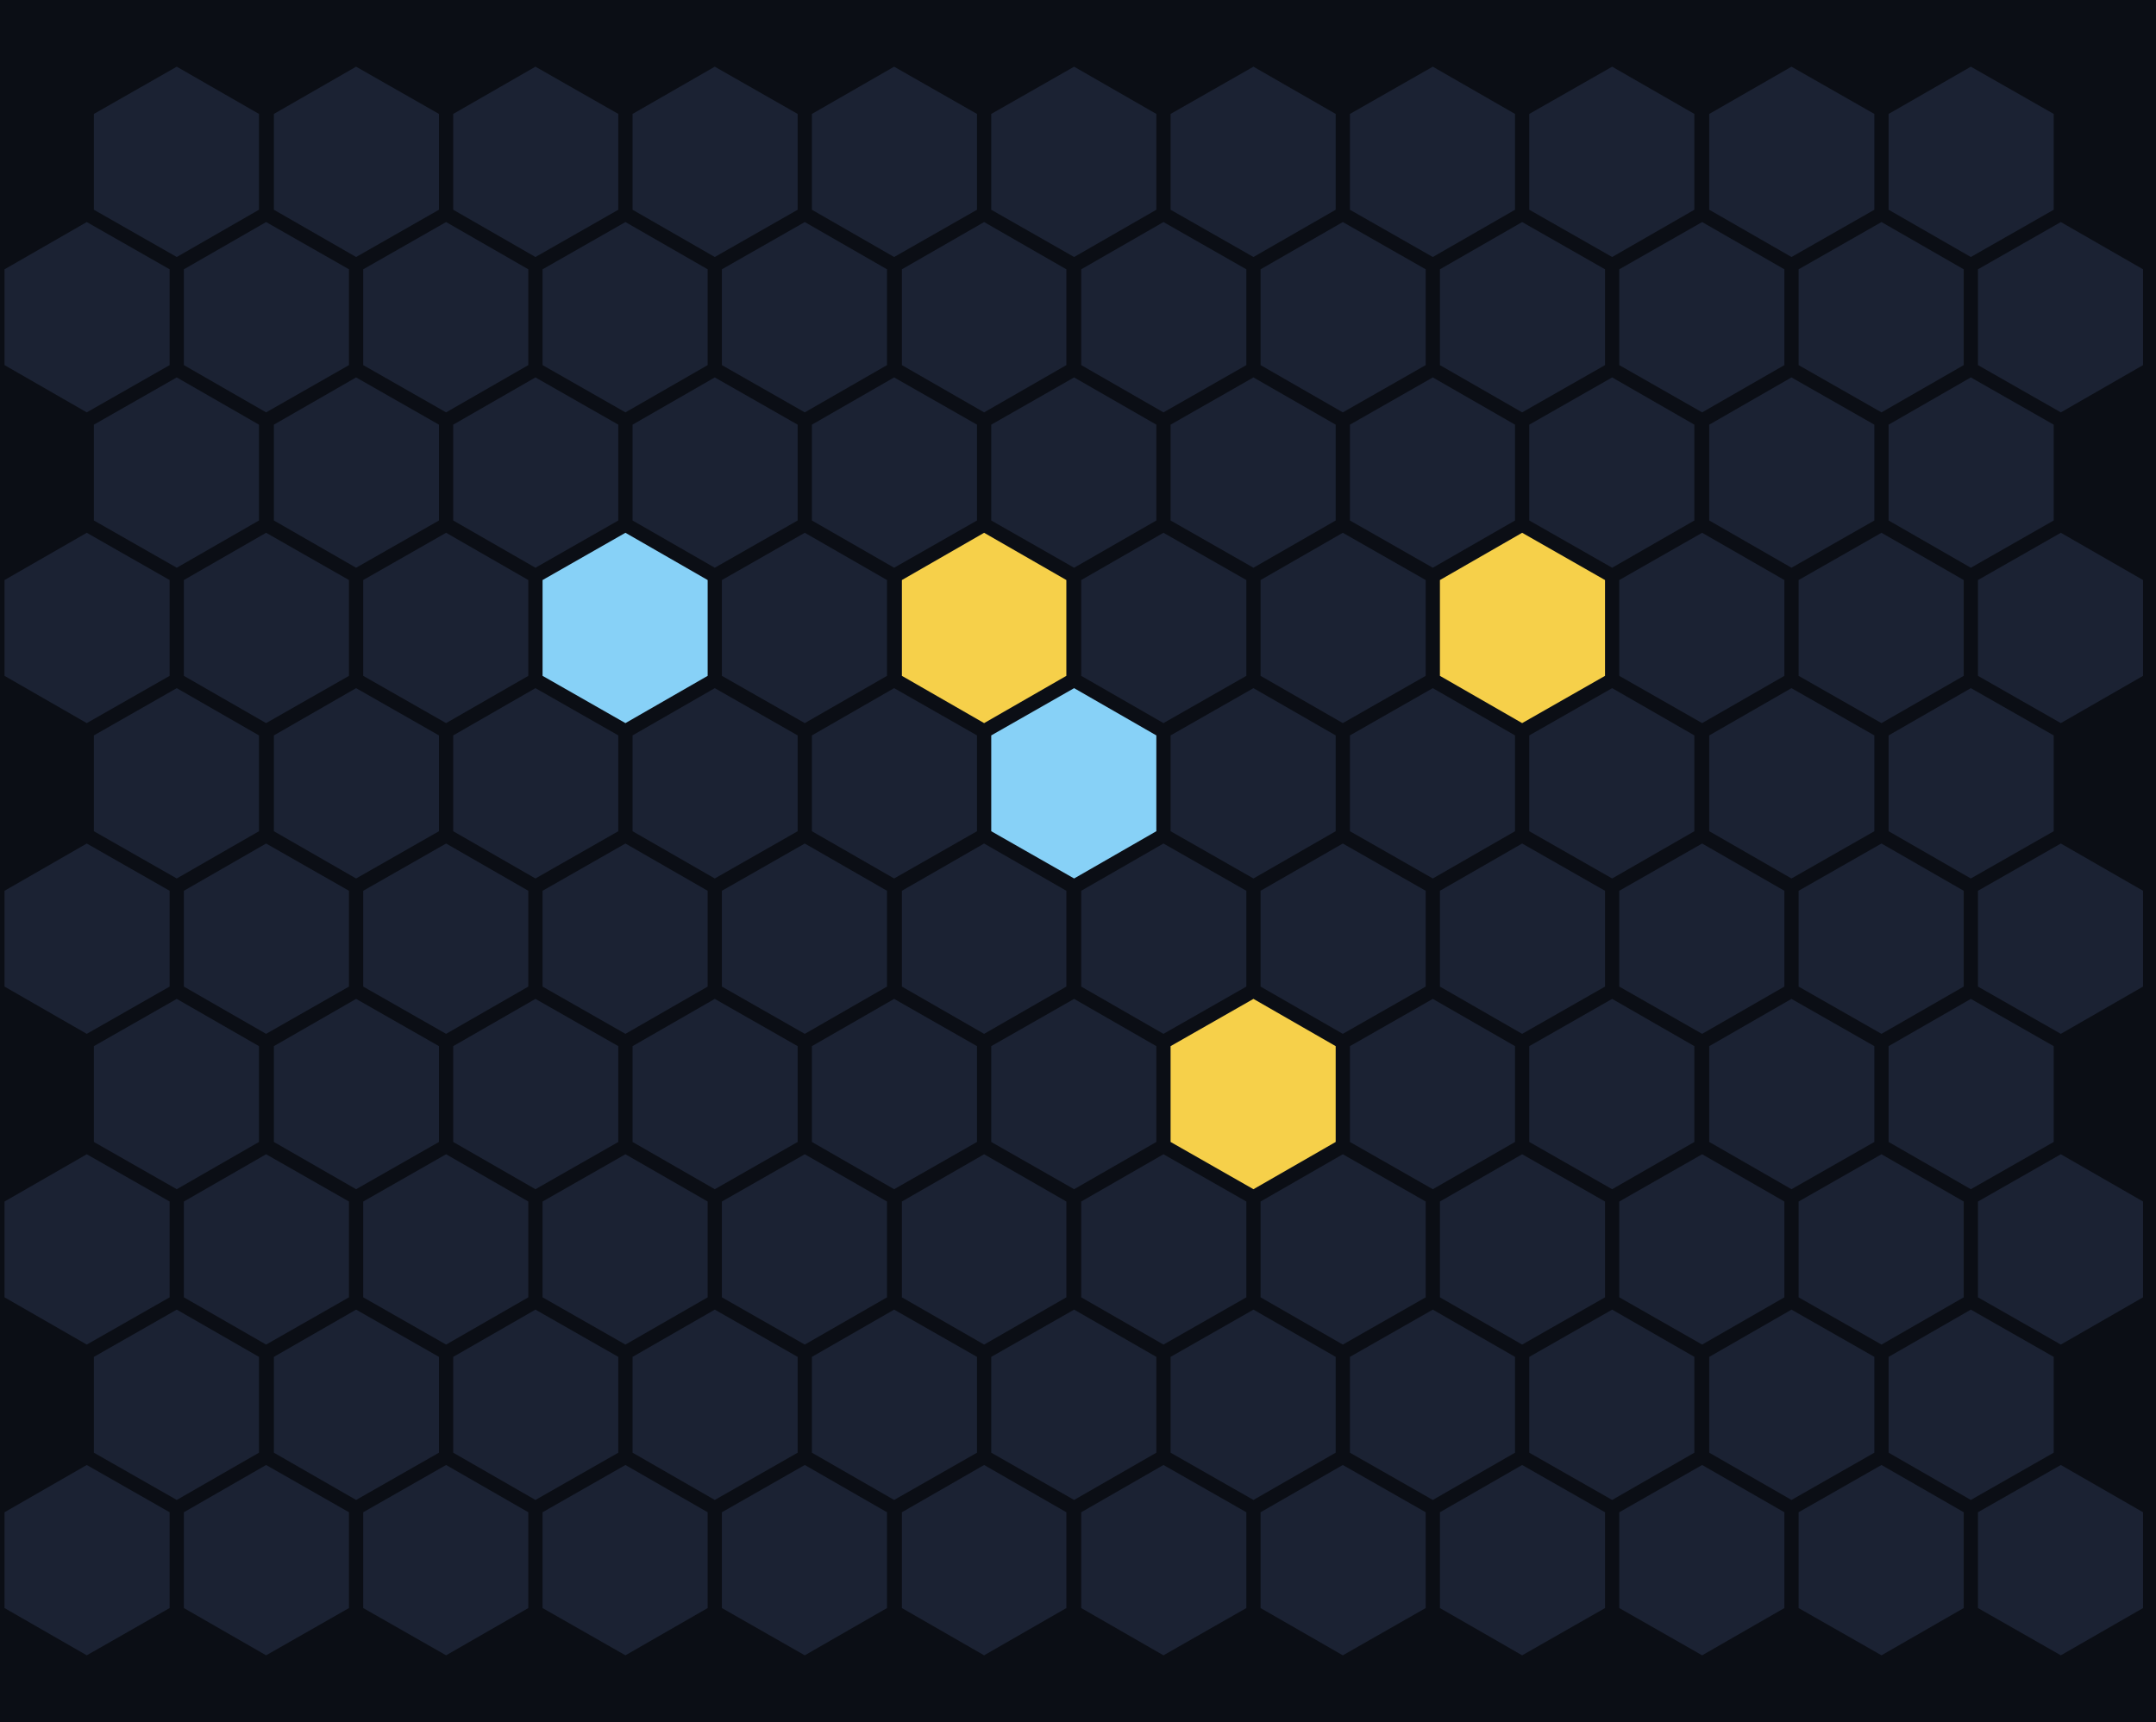
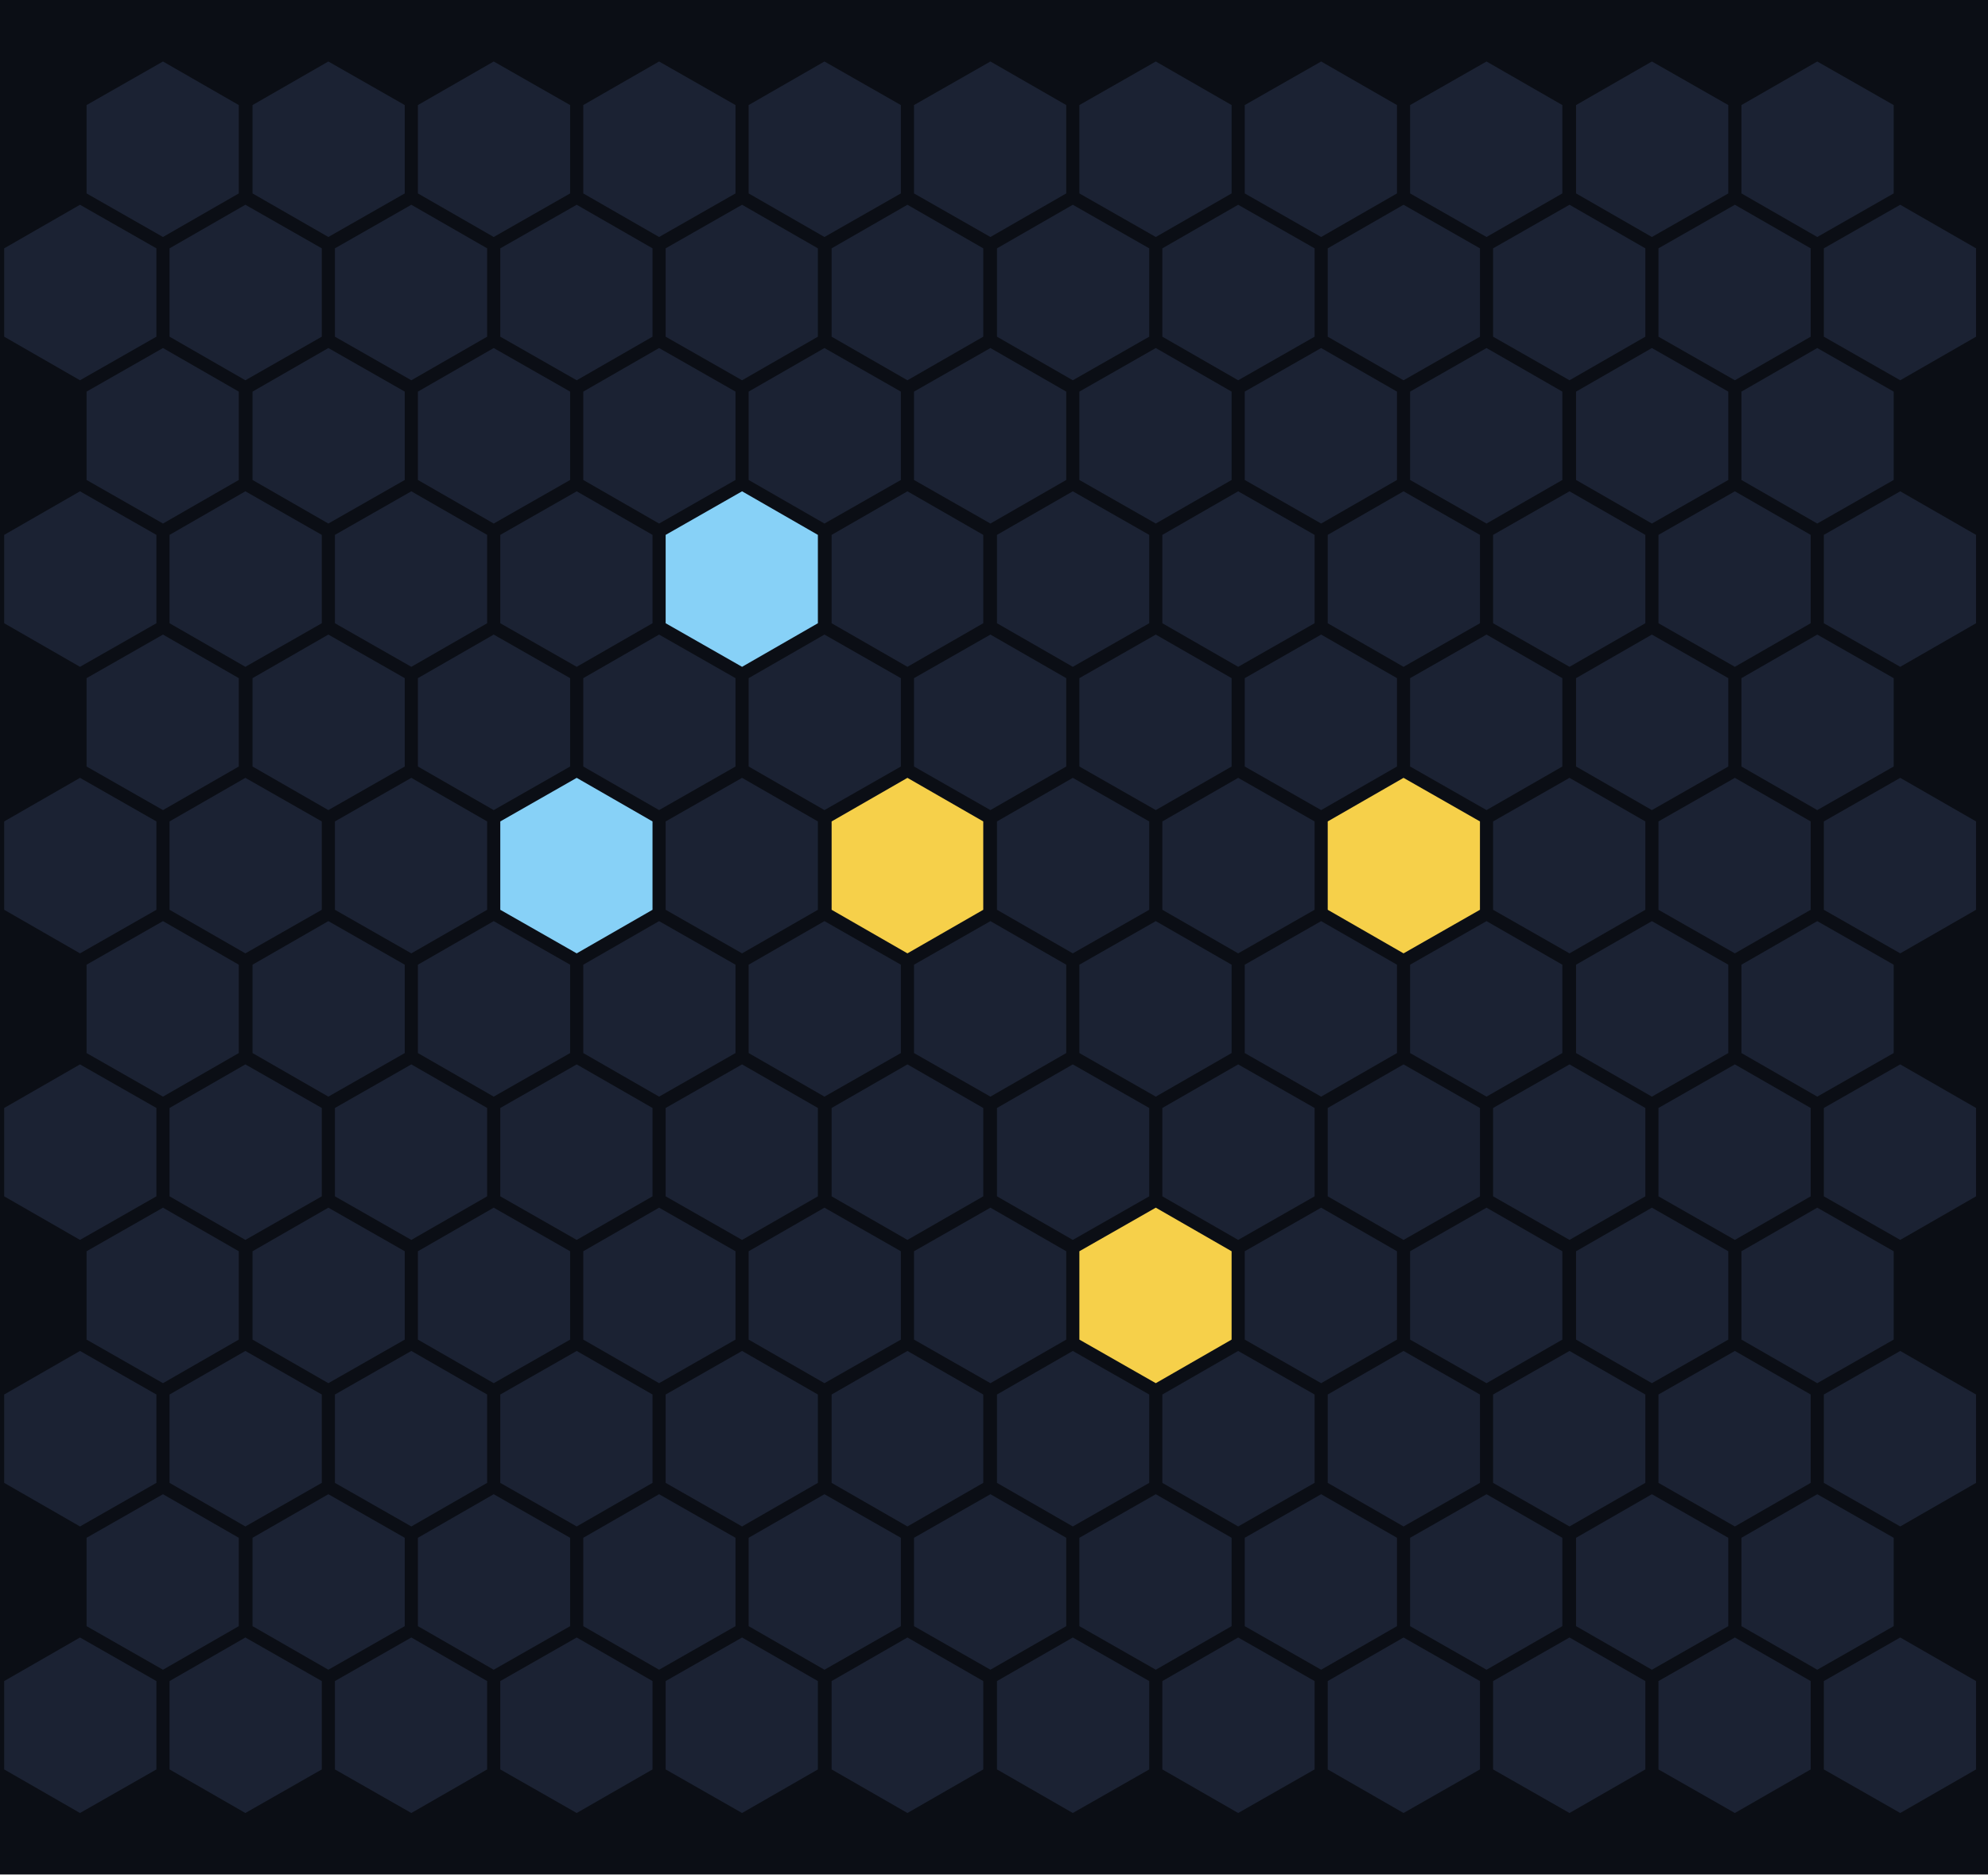
- <svg xmlns="http://www.w3.org/2000/svg" viewBox="-152 -97 333 266" width="333" height="266">
-   <rect x="-152" y="-97" width="333" height="266" fill="#0b0e15" />
+ <svg xmlns="http://www.w3.org/2000/svg" viewBox="-152 -145 333 314" width="333" height="314">
+   <rect x="-152" y="-145" width="333" height="314" fill="#0b0e15" />
  <polygon points="-125.8,136.6 -125.8,151.4 -138.6,158.7 -151.3,151.4 -151.3,136.6 -138.6,129.3" fill="#1b2233" />
  <polygon points="-125.8,88.6 -125.8,103.4 -138.6,110.7 -151.3,103.4 -151.3,88.6 -138.6,81.3" fill="#1b2233" />
  <polygon points="-112.0,112.6 -112.0,127.4 -124.7,134.7 -137.5,127.4 -137.5,112.6 -124.7,105.3" fill="#1b2233" />
  <polygon points="-98.1,136.6 -98.1,151.4 -110.9,158.7 -123.6,151.4 -123.6,136.6 -110.9,129.3" fill="#1b2233" />
  <polygon points="-125.8,40.6 -125.8,55.4 -138.6,62.7 -151.3,55.4 -151.3,40.6 -138.6,33.3" fill="#1b2233" />
  <polygon points="-112.0,64.6 -112.0,79.4 -124.7,86.7 -137.5,79.4 -137.5,64.6 -124.7,57.3" fill="#1b2233" />
  <polygon points="-98.1,88.6 -98.1,103.4 -110.9,110.7 -123.6,103.4 -123.6,88.6 -110.9,81.3" fill="#1b2233" />
  <polygon points="-84.2,112.6 -84.2,127.4 -97.0,134.7 -109.7,127.4 -109.7,112.6 -97.0,105.3" fill="#1b2233" />
  <polygon points="-70.4,136.6 -70.4,151.4 -83.1,158.7 -95.9,151.4 -95.9,136.6 -83.1,129.3" fill="#1b2233" />
  <polygon points="-125.8,-7.4 -125.8,7.4 -138.6,14.7 -151.3,7.4 -151.3,-7.4 -138.6,-14.7" fill="#1b2233" />
  <polygon points="-112.0,16.6 -112.0,31.4 -124.7,38.7 -137.5,31.4 -137.5,16.6 -124.7,9.3" fill="#1b2233" />
  <polygon points="-98.1,40.6 -98.1,55.4 -110.9,62.7 -123.6,55.4 -123.6,40.6 -110.9,33.3" fill="#1b2233" />
  <polygon points="-84.2,64.6 -84.2,79.4 -97.0,86.7 -109.7,79.4 -109.7,64.6 -97.0,57.3" fill="#1b2233" />
  <polygon points="-70.4,88.6 -70.4,103.4 -83.1,110.7 -95.9,103.4 -95.9,88.6 -83.1,81.3" fill="#1b2233" />
  <polygon points="-56.5,112.6 -56.5,127.4 -69.3,134.7 -82.0,127.4 -82.0,112.6 -69.3,105.3" fill="#1b2233" />
  <polygon points="-42.7,136.6 -42.7,151.4 -55.4,158.7 -68.2,151.4 -68.2,136.6 -55.4,129.3" fill="#1b2233" />
  <polygon points="-125.8,-55.4 -125.8,-40.6 -138.6,-33.3 -151.3,-40.6 -151.3,-55.4 -138.6,-62.7" fill="#1b2233" />
  <polygon points="-112.0,-31.4 -112.0,-16.6 -124.7,-9.3 -137.5,-16.6 -137.5,-31.4 -124.7,-38.7" fill="#1b2233" />
  <polygon points="-98.1,-7.4 -98.1,7.4 -110.9,14.7 -123.6,7.4 -123.6,-7.4 -110.9,-14.7" fill="#1b2233" />
  <polygon points="-84.2,16.6 -84.2,31.4 -97.0,38.7 -109.7,31.4 -109.7,16.6 -97.0,9.3" fill="#1b2233" />
  <polygon points="-70.4,40.6 -70.4,55.4 -83.1,62.7 -95.9,55.4 -95.9,40.6 -83.1,33.3" fill="#1b2233" />
  <polygon points="-56.5,64.6 -56.5,79.4 -69.3,86.7 -82.0,79.4 -82.0,64.6 -69.3,57.3" fill="#1b2233" />
  <polygon points="-42.7,88.6 -42.7,103.4 -55.4,110.7 -68.2,103.4 -68.2,88.6 -55.4,81.3" fill="#1b2233" />
  <polygon points="-28.8,112.6 -28.8,127.4 -41.6,134.7 -54.3,127.4 -54.3,112.6 -41.6,105.3" fill="#1b2233" />
  <polygon points="-15.0,136.6 -15.0,151.4 -27.7,158.7 -40.5,151.4 -40.5,136.6 -27.7,129.3" fill="#1b2233" />
+   <polygon points="-125.8,-103.4 -125.8,-88.6 -138.6,-81.3 -151.3,-88.6 -151.3,-103.4 -138.6,-110.7" fill="#1b2233" />
  <polygon points="-112.0,-79.4 -112.0,-64.6 -124.7,-57.3 -137.5,-64.6 -137.5,-79.4 -124.7,-86.7" fill="#1b2233" />
  <polygon points="-98.1,-55.4 -98.1,-40.6 -110.9,-33.3 -123.6,-40.6 -123.6,-55.4 -110.9,-62.7" fill="#1b2233" />
  <polygon points="-84.2,-31.4 -84.2,-16.6 -97.0,-9.3 -109.7,-16.6 -109.7,-31.4 -97.0,-38.7" fill="#1b2233" />
  <polygon points="-70.4,-7.4 -70.4,7.4 -83.1,14.7 -95.9,7.4 -95.9,-7.4 -83.1,-14.7" fill="#1b2233" />
  <polygon points="-56.5,16.6 -56.5,31.4 -69.3,38.7 -82.0,31.4 -82.0,16.6 -69.3,9.3" fill="#1b2233" />
  <polygon points="-42.7,40.6 -42.7,55.4 -55.4,62.7 -68.2,55.4 -68.2,40.6 -55.4,33.3" fill="#1b2233" />
  <polygon points="-28.8,64.6 -28.8,79.4 -41.6,86.7 -54.3,79.4 -54.3,64.6 -41.6,57.3" fill="#1b2233" />
  <polygon points="-15.0,88.6 -15.0,103.4 -27.7,110.7 -40.5,103.4 -40.5,88.6 -27.7,81.3" fill="#1b2233" />
  <polygon points="-1.1,112.6 -1.1,127.4 -13.9,134.7 -26.6,127.4 -26.6,112.6 -13.9,105.3" fill="#1b2233" />
  <polygon points="12.7,136.6 12.7,151.4 0.0,158.7 -12.7,151.4 -12.7,136.6 -0.0,129.3" fill="#1b2233" />
+   <polygon points="-112.0,-127.4 -112.0,-112.6 -124.7,-105.3 -137.5,-112.6 -137.5,-127.4 -124.7,-134.7" fill="#1b2233" />
+   <polygon points="-98.1,-103.4 -98.1,-88.6 -110.9,-81.3 -123.6,-88.6 -123.6,-103.4 -110.9,-110.7" fill="#1b2233" />
  <polygon points="-84.2,-79.4 -84.2,-64.6 -97.0,-57.3 -109.7,-64.6 -109.7,-79.4 -97.0,-86.7" fill="#1b2233" />
  <polygon points="-70.4,-55.4 -70.4,-40.6 -83.1,-33.3 -95.9,-40.6 -95.9,-55.4 -83.1,-62.7" fill="#1b2233" />
  <polygon points="-56.5,-31.4 -56.5,-16.6 -69.3,-9.3 -82.0,-16.6 -82.0,-31.4 -69.3,-38.7" fill="#1b2233" />
  <polygon points="-42.7,-7.4 -42.7,7.4 -55.4,14.7 -68.2,7.4 -68.2,-7.4 -55.4,-14.7" fill="#87d1f7" />
  <polygon points="-28.8,16.6 -28.8,31.4 -41.6,38.7 -54.3,31.4 -54.3,16.6 -41.6,9.3" fill="#1b2233" />
  <polygon points="-15.0,40.6 -15.0,55.4 -27.7,62.7 -40.5,55.4 -40.5,40.6 -27.7,33.3" fill="#1b2233" />
  <polygon points="-1.1,64.6 -1.1,79.4 -13.9,86.7 -26.6,79.4 -26.6,64.6 -13.9,57.3" fill="#1b2233" />
  <polygon points="12.7,88.6 12.7,103.4 0.0,110.7 -12.7,103.4 -12.7,88.6 -0.0,81.3" fill="#1b2233" />
  <polygon points="26.6,112.6 26.6,127.4 13.9,134.7 1.1,127.4 1.1,112.6 13.9,105.3" fill="#1b2233" />
  <polygon points="40.5,136.6 40.5,151.4 27.7,158.7 15.0,151.4 15.0,136.6 27.7,129.3" fill="#1b2233" />
+   <polygon points="-84.2,-127.4 -84.2,-112.6 -97.0,-105.3 -109.7,-112.6 -109.7,-127.4 -97.0,-134.7" fill="#1b2233" />
+   <polygon points="-70.4,-103.4 -70.4,-88.6 -83.1,-81.3 -95.9,-88.6 -95.9,-103.4 -83.1,-110.7" fill="#1b2233" />
  <polygon points="-56.5,-79.4 -56.5,-64.6 -69.3,-57.3 -82.0,-64.6 -82.0,-79.4 -69.3,-86.7" fill="#1b2233" />
  <polygon points="-42.7,-55.4 -42.7,-40.6 -55.4,-33.3 -68.2,-40.6 -68.2,-55.4 -55.4,-62.7" fill="#1b2233" />
  <polygon points="-28.8,-31.4 -28.8,-16.6 -41.6,-9.3 -54.3,-16.6 -54.3,-31.4 -41.6,-38.7" fill="#1b2233" />
  <polygon points="-15.0,-7.4 -15.0,7.4 -27.7,14.7 -40.5,7.4 -40.5,-7.4 -27.7,-14.7" fill="#1b2233" />
  <polygon points="-1.1,16.6 -1.1,31.4 -13.9,38.7 -26.6,31.4 -26.6,16.6 -13.9,9.3" fill="#1b2233" />
  <polygon points="12.7,40.6 12.7,55.4 0.0,62.7 -12.7,55.4 -12.7,40.6 -0.0,33.3" fill="#1b2233" />
  <polygon points="26.6,64.6 26.6,79.4 13.9,86.7 1.1,79.4 1.1,64.6 13.9,57.3" fill="#1b2233" />
  <polygon points="40.5,88.6 40.5,103.4 27.7,110.7 15.0,103.4 15.0,88.6 27.7,81.3" fill="#1b2233" />
  <polygon points="54.3,112.6 54.3,127.4 41.6,134.7 28.8,127.4 28.8,112.6 41.6,105.3" fill="#1b2233" />
  <polygon points="68.2,136.6 68.2,151.4 55.4,158.7 42.7,151.4 42.7,136.6 55.4,129.3" fill="#1b2233" />
+   <polygon points="-56.5,-127.4 -56.5,-112.6 -69.3,-105.3 -82.0,-112.6 -82.0,-127.4 -69.3,-134.7" fill="#1b2233" />
+   <polygon points="-42.7,-103.4 -42.7,-88.6 -55.4,-81.3 -68.2,-88.6 -68.2,-103.4 -55.4,-110.7" fill="#1b2233" />
  <polygon points="-28.8,-79.4 -28.8,-64.6 -41.6,-57.3 -54.3,-64.6 -54.3,-79.4 -41.6,-86.7" fill="#1b2233" />
-   <polygon points="-15.0,-55.4 -15.0,-40.6 -27.7,-33.3 -40.5,-40.6 -40.5,-55.4 -27.7,-62.7" fill="#1b2233" />
+   <polygon points="-15.0,-55.4 -15.0,-40.6 -27.7,-33.3 -40.5,-40.6 -40.5,-55.4 -27.7,-62.7" fill="#87d1f7" />
  <polygon points="-1.1,-31.4 -1.1,-16.6 -13.9,-9.3 -26.6,-16.6 -26.6,-31.4 -13.9,-38.7" fill="#1b2233" />
  <polygon points="12.7,-7.4 12.7,7.4 0.0,14.7 -12.7,7.4 -12.7,-7.4 -0.0,-14.7" fill="#f6d04a" />
-   <polygon points="26.6,16.6 26.6,31.4 13.9,38.7 1.1,31.4 1.1,16.6 13.9,9.3" fill="#87d1f7" />
+   <polygon points="26.6,16.6 26.6,31.4 13.9,38.7 1.1,31.4 1.1,16.6 13.9,9.3" fill="#1b2233" />
  <polygon points="40.5,40.6 40.5,55.4 27.7,62.7 15.0,55.4 15.0,40.6 27.7,33.3" fill="#1b2233" />
  <polygon points="54.3,64.6 54.3,79.4 41.6,86.7 28.8,79.4 28.8,64.6 41.6,57.3" fill="#f6d04a" />
  <polygon points="68.2,88.6 68.2,103.4 55.4,110.7 42.7,103.4 42.7,88.6 55.4,81.3" fill="#1b2233" />
  <polygon points="82.0,112.6 82.0,127.4 69.3,134.7 56.5,127.4 56.5,112.6 69.3,105.3" fill="#1b2233" />
  <polygon points="95.9,136.6 95.9,151.4 83.1,158.7 70.4,151.4 70.4,136.6 83.1,129.3" fill="#1b2233" />
+   <polygon points="-28.8,-127.4 -28.8,-112.6 -41.6,-105.3 -54.3,-112.6 -54.3,-127.4 -41.6,-134.7" fill="#1b2233" />
+   <polygon points="-15.0,-103.4 -15.0,-88.6 -27.7,-81.3 -40.5,-88.6 -40.5,-103.4 -27.7,-110.7" fill="#1b2233" />
  <polygon points="-1.1,-79.4 -1.1,-64.6 -13.9,-57.3 -26.6,-64.6 -26.6,-79.4 -13.9,-86.7" fill="#1b2233" />
  <polygon points="12.7,-55.4 12.7,-40.6 0.0,-33.3 -12.7,-40.6 -12.7,-55.4 -0.0,-62.7" fill="#1b2233" />
  <polygon points="26.6,-31.4 26.6,-16.6 13.9,-9.3 1.1,-16.6 1.1,-31.4 13.9,-38.7" fill="#1b2233" />
  <polygon points="40.5,-7.4 40.5,7.4 27.7,14.7 15.0,7.4 15.0,-7.4 27.7,-14.7" fill="#1b2233" />
  <polygon points="54.3,16.6 54.3,31.4 41.6,38.7 28.8,31.4 28.8,16.6 41.6,9.3" fill="#1b2233" />
  <polygon points="68.2,40.6 68.2,55.4 55.4,62.7 42.7,55.4 42.7,40.6 55.4,33.3" fill="#1b2233" />
  <polygon points="82.0,64.6 82.0,79.4 69.3,86.7 56.5,79.4 56.5,64.6 69.3,57.3" fill="#1b2233" />
  <polygon points="95.9,88.6 95.9,103.4 83.1,110.7 70.4,103.4 70.4,88.6 83.1,81.3" fill="#1b2233" />
  <polygon points="109.7,112.6 109.7,127.4 97.0,134.7 84.2,127.4 84.2,112.6 97.0,105.3" fill="#1b2233" />
  <polygon points="123.6,136.6 123.6,151.4 110.9,158.7 98.1,151.4 98.1,136.6 110.9,129.3" fill="#1b2233" />
+   <polygon points="-1.1,-127.4 -1.1,-112.6 -13.9,-105.3 -26.6,-112.6 -26.6,-127.4 -13.9,-134.7" fill="#1b2233" />
+   <polygon points="12.7,-103.4 12.7,-88.6 0.0,-81.3 -12.7,-88.6 -12.7,-103.4 -0.0,-110.7" fill="#1b2233" />
  <polygon points="26.6,-79.4 26.6,-64.6 13.9,-57.3 1.1,-64.6 1.1,-79.4 13.9,-86.7" fill="#1b2233" />
  <polygon points="40.5,-55.4 40.5,-40.6 27.7,-33.3 15.0,-40.6 15.0,-55.4 27.7,-62.7" fill="#1b2233" />
  <polygon points="54.3,-31.4 54.3,-16.6 41.6,-9.3 28.8,-16.6 28.8,-31.4 41.6,-38.7" fill="#1b2233" />
  <polygon points="68.2,-7.4 68.2,7.4 55.4,14.7 42.7,7.4 42.7,-7.4 55.4,-14.7" fill="#1b2233" />
  <polygon points="82.0,16.6 82.0,31.4 69.3,38.7 56.5,31.4 56.5,16.6 69.3,9.3" fill="#1b2233" />
  <polygon points="95.9,40.6 95.9,55.4 83.1,62.7 70.4,55.4 70.4,40.6 83.1,33.3" fill="#1b2233" />
  <polygon points="109.7,64.6 109.7,79.4 97.0,86.7 84.2,79.4 84.2,64.6 97.0,57.3" fill="#1b2233" />
  <polygon points="123.6,88.6 123.6,103.4 110.9,110.7 98.1,103.4 98.1,88.6 110.9,81.3" fill="#1b2233" />
  <polygon points="137.5,112.6 137.5,127.4 124.7,134.7 112.0,127.4 112.0,112.6 124.7,105.3" fill="#1b2233" />
  <polygon points="151.3,136.6 151.3,151.4 138.6,158.7 125.8,151.4 125.8,136.6 138.6,129.3" fill="#1b2233" />
+   <polygon points="26.6,-127.4 26.6,-112.6 13.9,-105.3 1.1,-112.6 1.1,-127.4 13.9,-134.7" fill="#1b2233" />
+   <polygon points="40.5,-103.4 40.5,-88.6 27.7,-81.3 15.0,-88.6 15.0,-103.4 27.7,-110.7" fill="#1b2233" />
  <polygon points="54.3,-79.4 54.3,-64.6 41.6,-57.3 28.8,-64.6 28.8,-79.4 41.6,-86.7" fill="#1b2233" />
  <polygon points="68.2,-55.4 68.2,-40.6 55.4,-33.3 42.7,-40.6 42.7,-55.4 55.4,-62.7" fill="#1b2233" />
  <polygon points="82.0,-31.4 82.0,-16.6 69.3,-9.3 56.5,-16.6 56.5,-31.4 69.3,-38.7" fill="#1b2233" />
  <polygon points="95.9,-7.4 95.9,7.4 83.1,14.7 70.4,7.4 70.4,-7.4 83.1,-14.7" fill="#f6d04a" />
  <polygon points="109.7,16.6 109.7,31.4 97.0,38.7 84.2,31.4 84.2,16.6 97.0,9.3" fill="#1b2233" />
  <polygon points="123.6,40.6 123.6,55.4 110.9,62.7 98.1,55.4 98.1,40.6 110.9,33.3" fill="#1b2233" />
  <polygon points="137.5,64.6 137.5,79.4 124.7,86.7 112.0,79.4 112.0,64.6 124.7,57.3" fill="#1b2233" />
  <polygon points="151.3,88.6 151.3,103.4 138.6,110.7 125.8,103.4 125.8,88.6 138.6,81.3" fill="#1b2233" />
  <polygon points="165.2,112.6 165.2,127.4 152.4,134.7 139.7,127.4 139.7,112.6 152.4,105.3" fill="#1b2233" />
  <polygon points="179.0,136.6 179.0,151.4 166.3,158.7 153.5,151.4 153.5,136.6 166.3,129.3" fill="#1b2233" />
+   <polygon points="54.3,-127.4 54.3,-112.6 41.6,-105.3 28.8,-112.6 28.8,-127.4 41.6,-134.7" fill="#1b2233" />
+   <polygon points="68.2,-103.4 68.2,-88.6 55.4,-81.3 42.7,-88.6 42.7,-103.4 55.4,-110.7" fill="#1b2233" />
  <polygon points="82.0,-79.4 82.0,-64.6 69.3,-57.3 56.5,-64.6 56.5,-79.4 69.3,-86.7" fill="#1b2233" />
  <polygon points="95.9,-55.4 95.9,-40.6 83.1,-33.3 70.4,-40.6 70.4,-55.4 83.1,-62.7" fill="#1b2233" />
  <polygon points="109.7,-31.4 109.7,-16.6 97.0,-9.3 84.2,-16.6 84.2,-31.4 97.0,-38.7" fill="#1b2233" />
  <polygon points="123.6,-7.4 123.6,7.4 110.9,14.7 98.1,7.4 98.1,-7.4 110.9,-14.7" fill="#1b2233" />
  <polygon points="137.5,16.6 137.5,31.4 124.7,38.7 112.0,31.4 112.0,16.6 124.7,9.3" fill="#1b2233" />
  <polygon points="151.3,40.6 151.3,55.4 138.6,62.7 125.8,55.4 125.8,40.6 138.6,33.3" fill="#1b2233" />
  <polygon points="165.2,64.6 165.2,79.4 152.4,86.7 139.7,79.4 139.7,64.6 152.4,57.3" fill="#1b2233" />
  <polygon points="179.0,88.6 179.0,103.4 166.3,110.7 153.5,103.4 153.5,88.6 166.3,81.3" fill="#1b2233" />
+   <polygon points="82.0,-127.4 82.0,-112.6 69.3,-105.3 56.5,-112.6 56.5,-127.4 69.3,-134.7" fill="#1b2233" />
+   <polygon points="95.9,-103.4 95.9,-88.6 83.1,-81.3 70.4,-88.6 70.4,-103.4 83.1,-110.7" fill="#1b2233" />
  <polygon points="109.7,-79.4 109.7,-64.6 97.0,-57.3 84.2,-64.6 84.2,-79.4 97.0,-86.7" fill="#1b2233" />
  <polygon points="123.6,-55.4 123.6,-40.6 110.9,-33.3 98.1,-40.6 98.1,-55.4 110.9,-62.7" fill="#1b2233" />
  <polygon points="137.5,-31.4 137.5,-16.6 124.7,-9.3 112.0,-16.6 112.0,-31.4 124.7,-38.7" fill="#1b2233" />
  <polygon points="151.3,-7.4 151.3,7.4 138.6,14.7 125.8,7.4 125.8,-7.4 138.6,-14.7" fill="#1b2233" />
  <polygon points="165.2,16.6 165.2,31.4 152.4,38.7 139.7,31.4 139.7,16.6 152.4,9.3" fill="#1b2233" />
  <polygon points="179.0,40.6 179.0,55.4 166.3,62.7 153.5,55.4 153.5,40.6 166.3,33.3" fill="#1b2233" />
+   <polygon points="109.7,-127.4 109.7,-112.6 97.0,-105.3 84.2,-112.6 84.2,-127.4 97.0,-134.7" fill="#1b2233" />
+   <polygon points="123.6,-103.4 123.6,-88.6 110.9,-81.3 98.1,-88.6 98.1,-103.4 110.9,-110.7" fill="#1b2233" />
  <polygon points="137.5,-79.4 137.5,-64.6 124.7,-57.3 112.0,-64.6 112.0,-79.4 124.7,-86.7" fill="#1b2233" />
  <polygon points="151.3,-55.4 151.3,-40.6 138.6,-33.3 125.8,-40.6 125.8,-55.4 138.6,-62.7" fill="#1b2233" />
  <polygon points="165.2,-31.4 165.2,-16.6 152.4,-9.3 139.7,-16.6 139.7,-31.4 152.4,-38.7" fill="#1b2233" />
  <polygon points="179.0,-7.4 179.0,7.4 166.3,14.7 153.5,7.4 153.5,-7.4 166.3,-14.7" fill="#1b2233" />
+   <polygon points="137.5,-127.4 137.5,-112.6 124.7,-105.3 112.0,-112.6 112.0,-127.4 124.7,-134.7" fill="#1b2233" />
+   <polygon points="151.3,-103.4 151.3,-88.6 138.6,-81.3 125.8,-88.6 125.8,-103.4 138.6,-110.7" fill="#1b2233" />
  <polygon points="165.2,-79.4 165.2,-64.6 152.4,-57.3 139.7,-64.6 139.7,-79.4 152.4,-86.7" fill="#1b2233" />
  <polygon points="179.0,-55.4 179.0,-40.6 166.3,-33.3 153.5,-40.6 153.5,-55.4 166.3,-62.7" fill="#1b2233" />
+   <polygon points="165.2,-127.4 165.2,-112.6 152.4,-105.3 139.7,-112.6 139.7,-127.4 152.4,-134.7" fill="#1b2233" />
+   <polygon points="179.0,-103.4 179.0,-88.6 166.3,-81.3 153.5,-88.6 153.5,-103.4 166.3,-110.7" fill="#1b2233" />
</svg>
